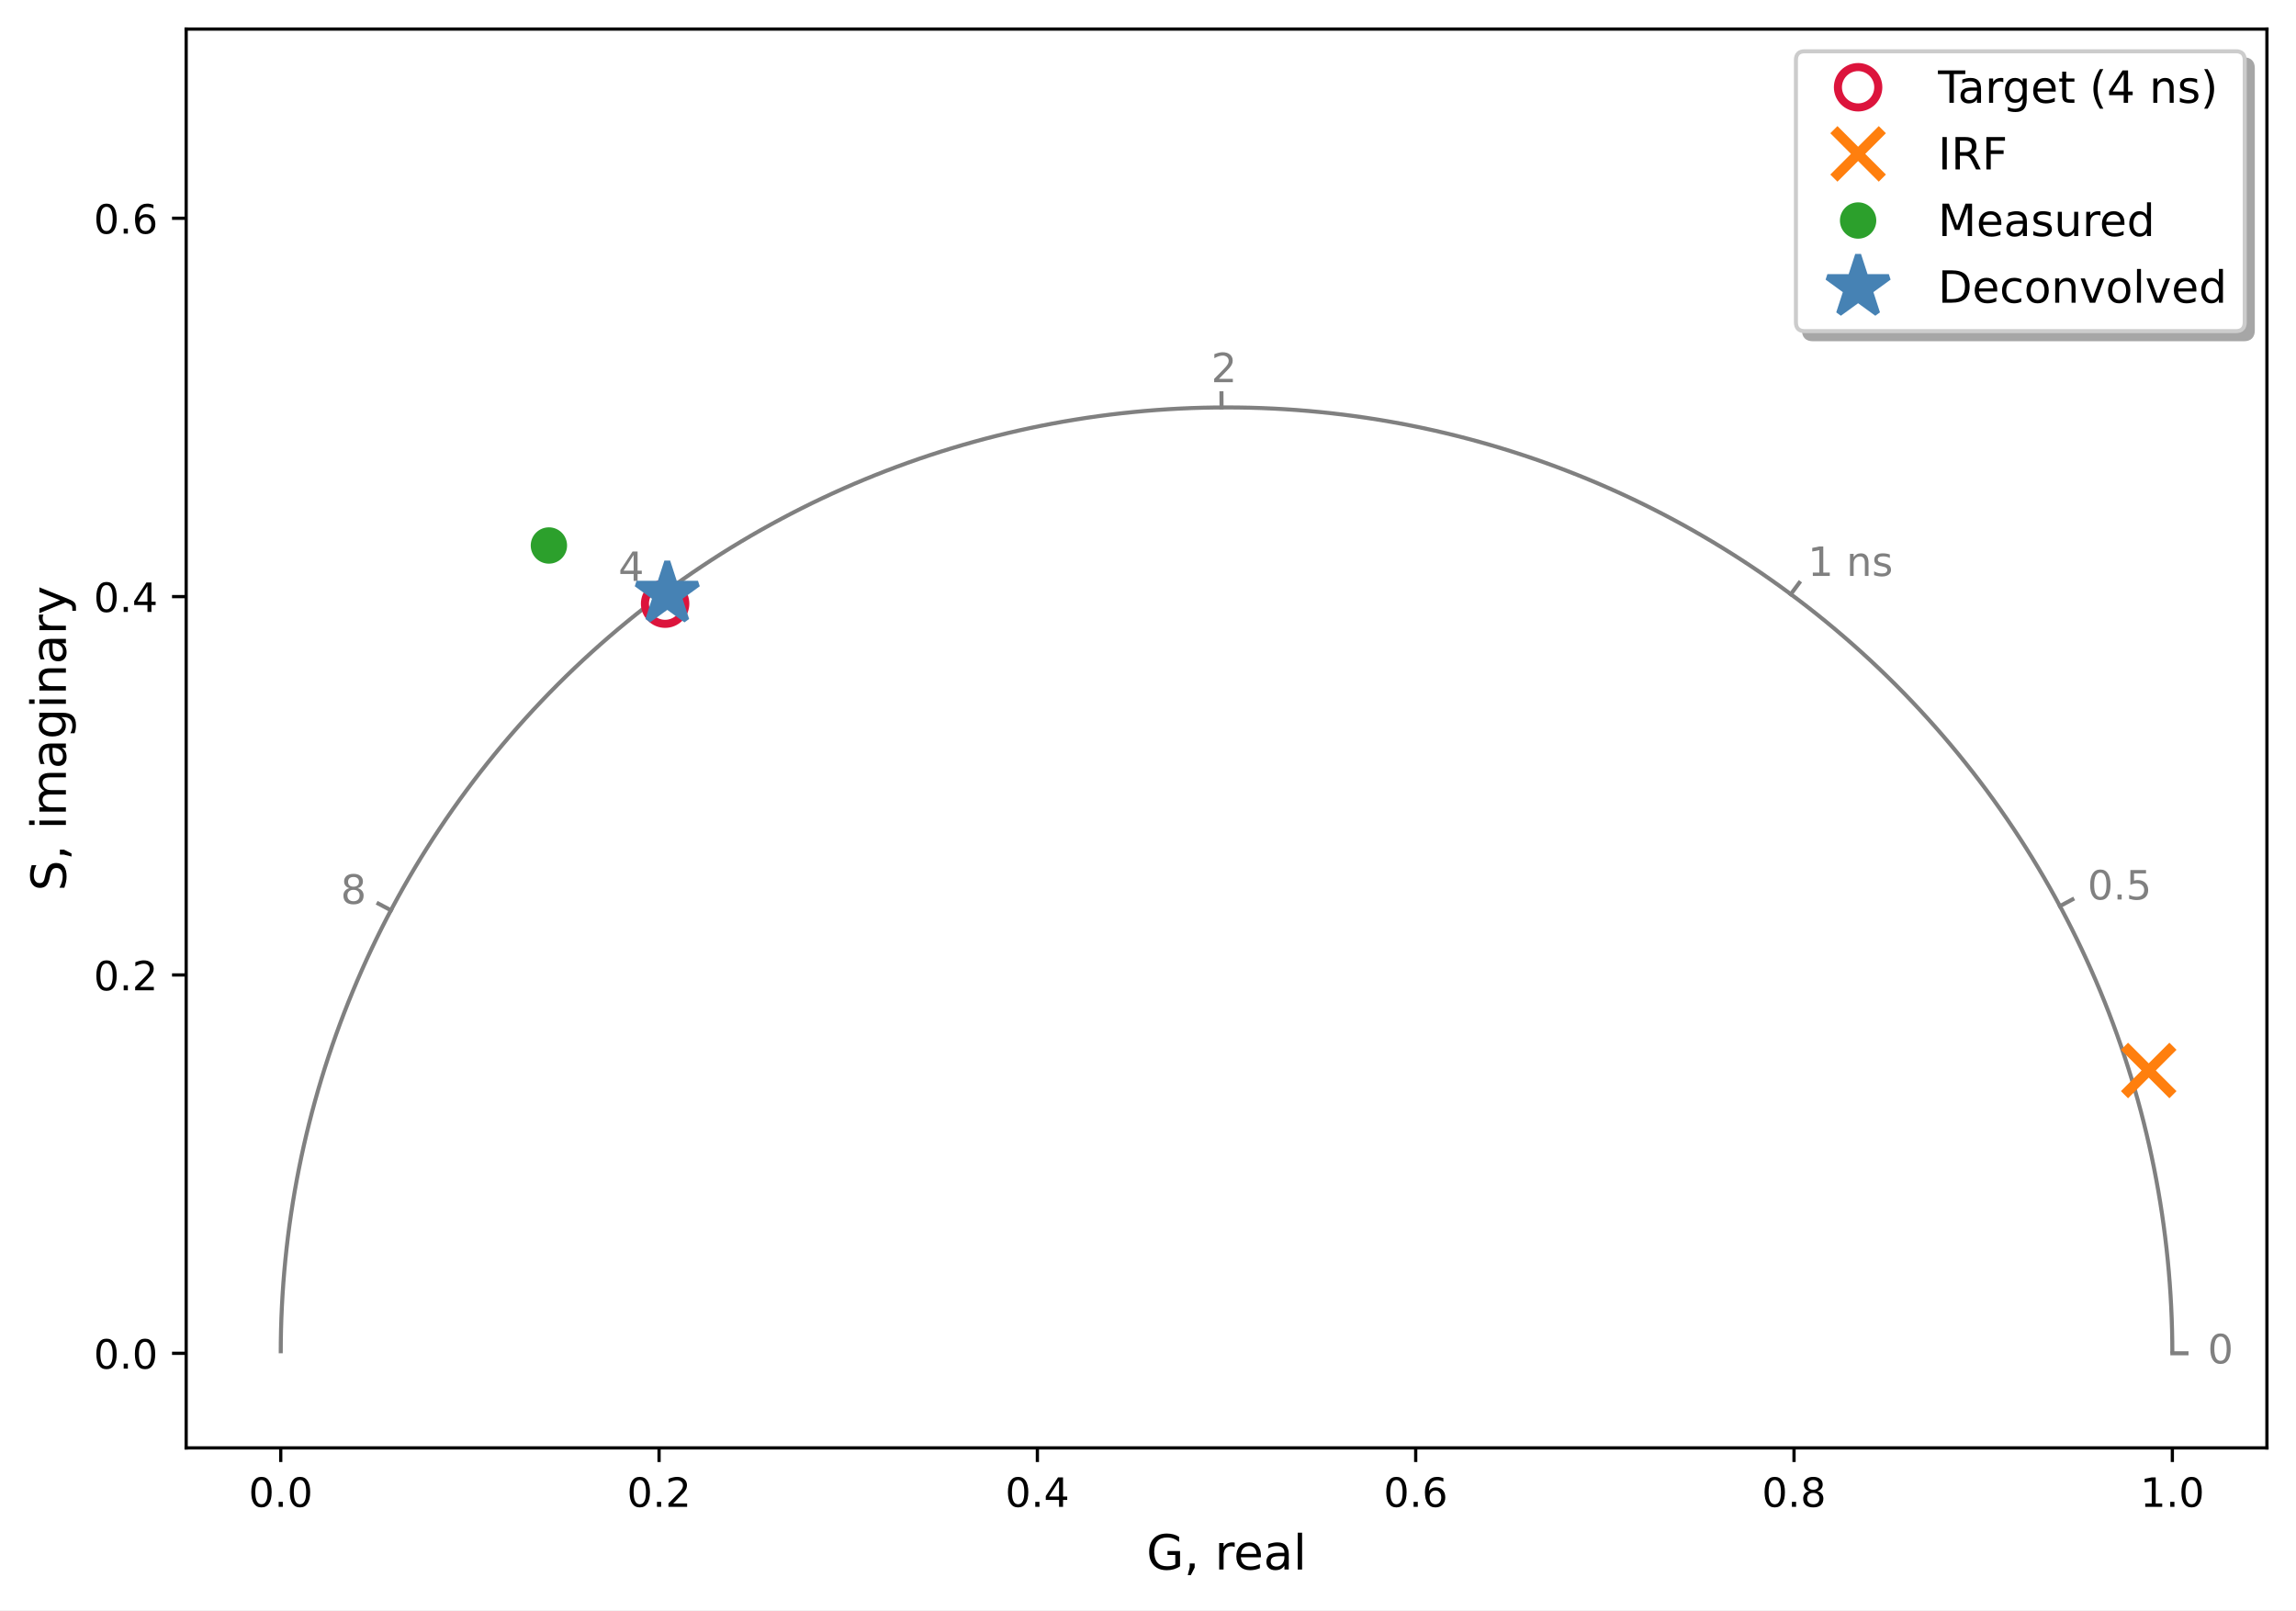
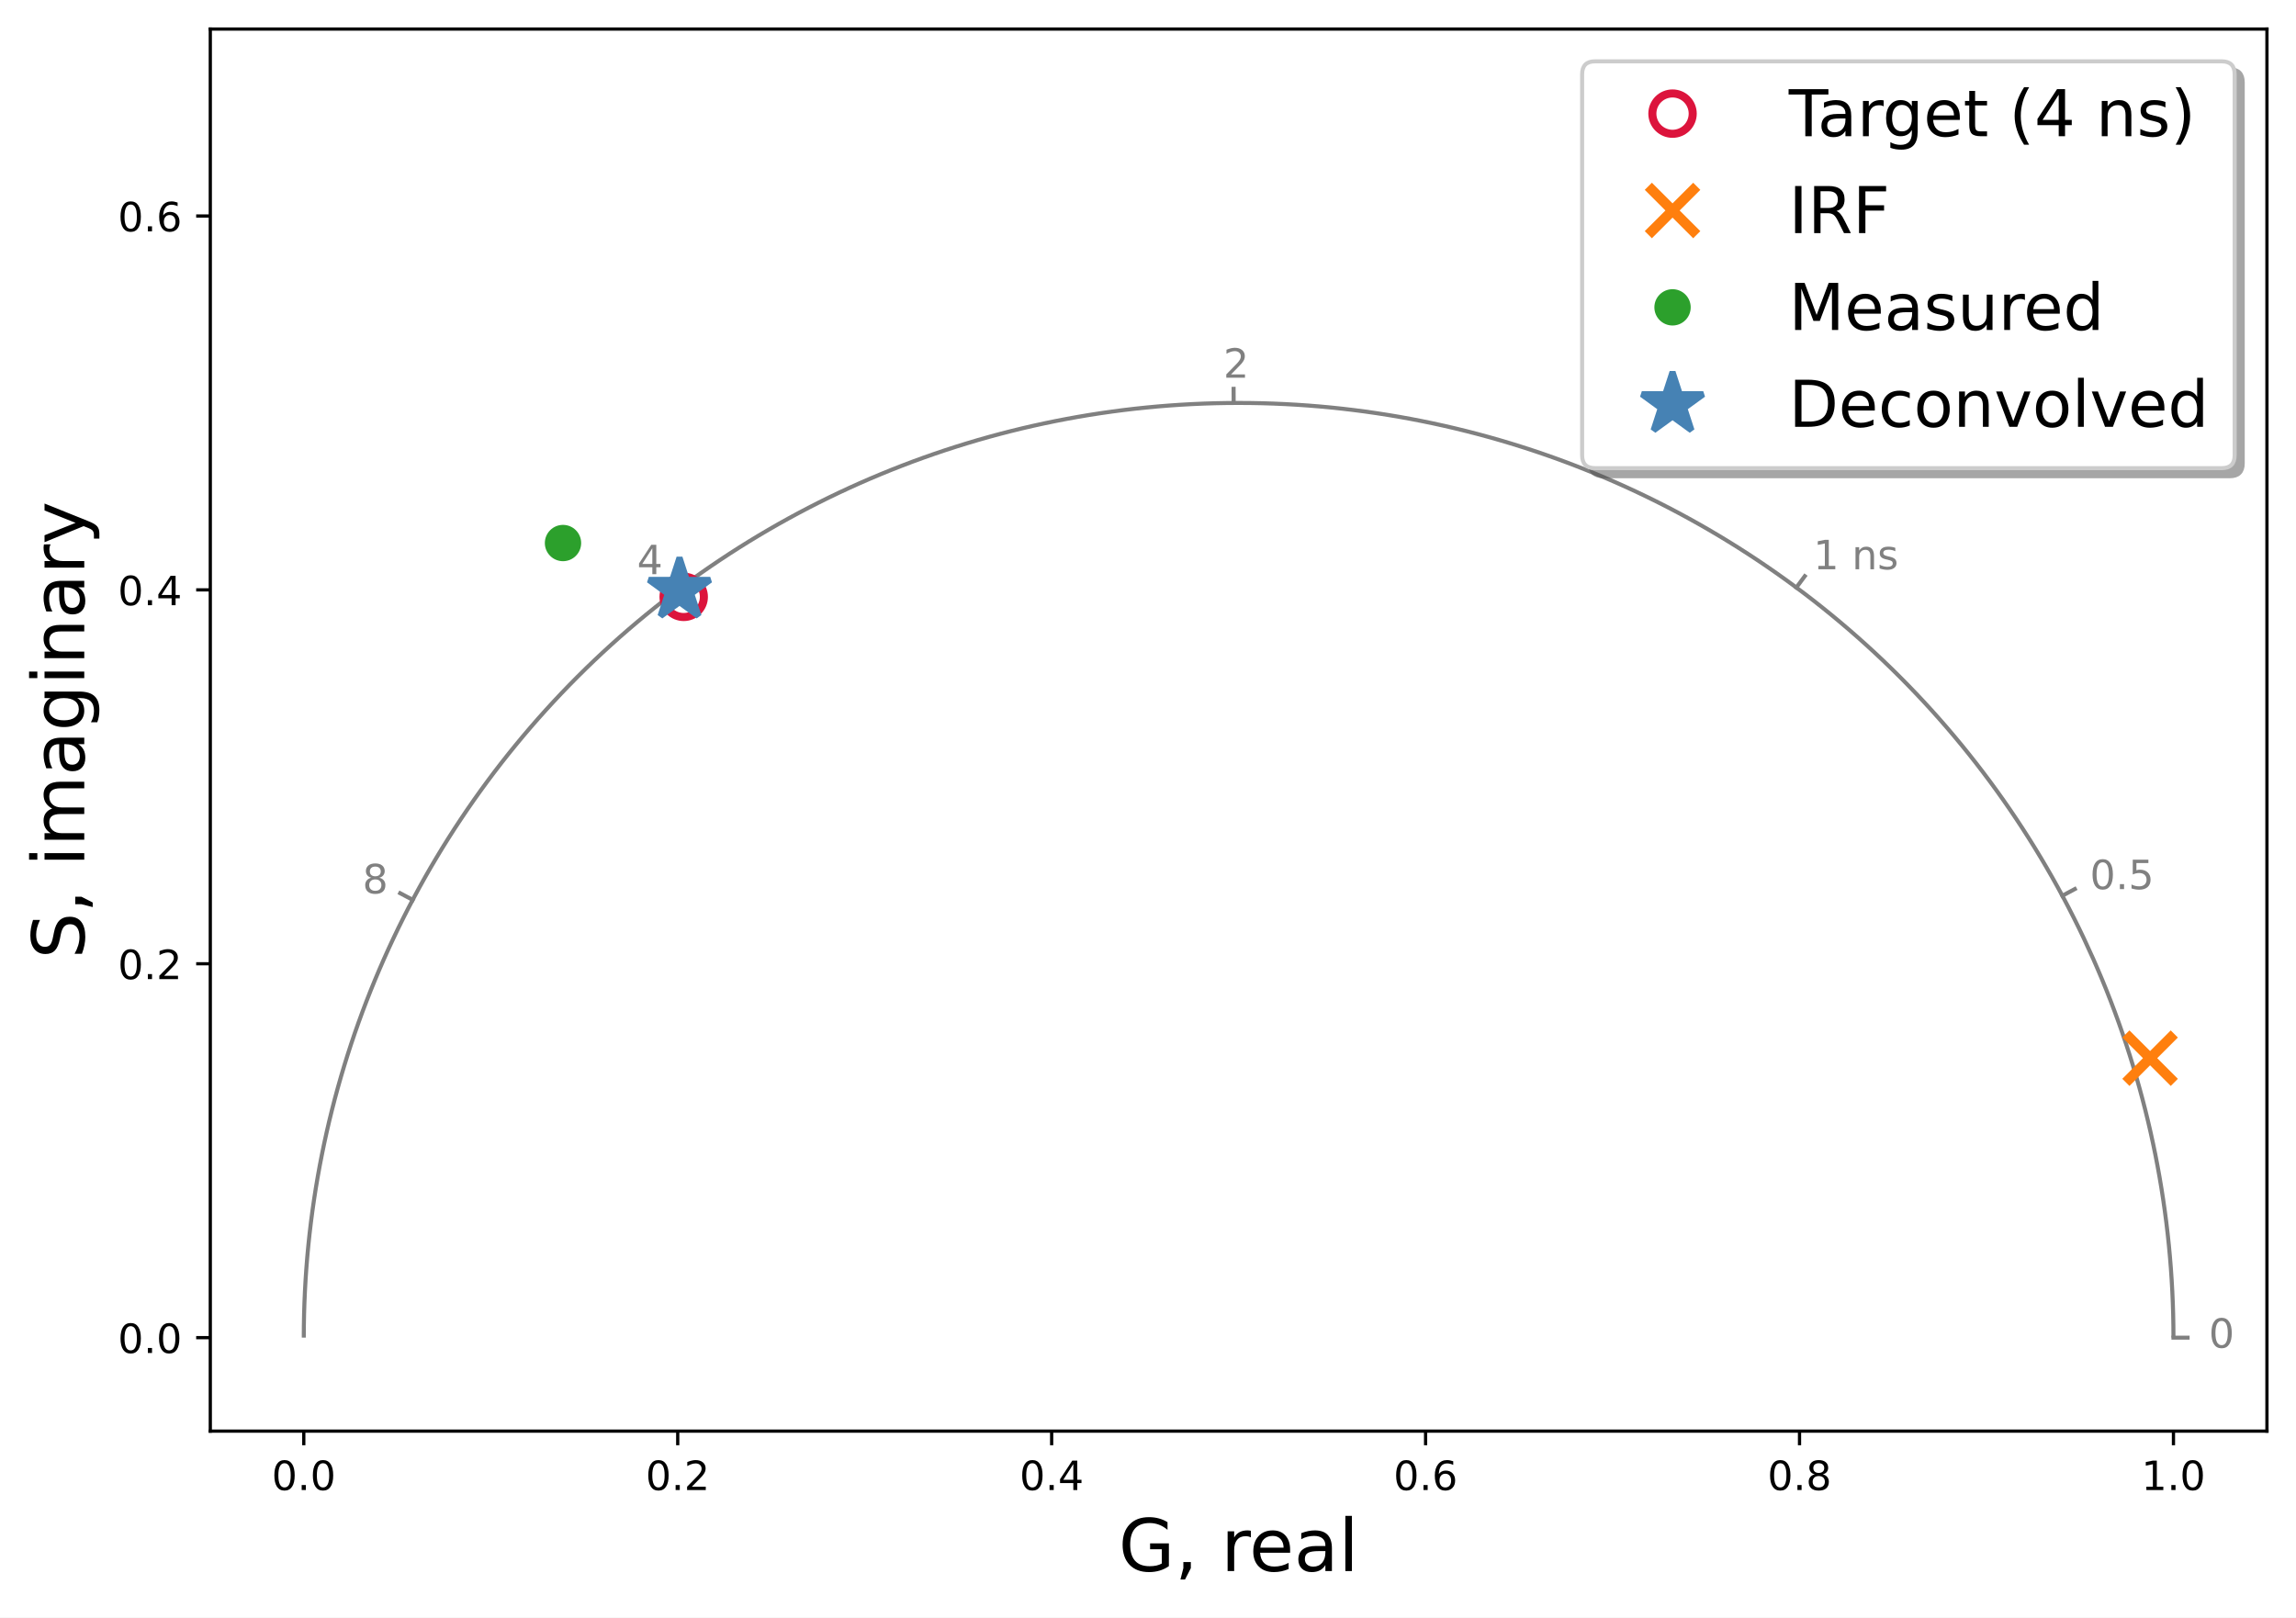
- <svg xmlns="http://www.w3.org/2000/svg" xmlns:xlink="http://www.w3.org/1999/xlink" width="568.621pt" height="398.754pt" viewBox="0 0 568.621 398.754" version="1.1">
+ <svg xmlns="http://www.w3.org/2000/svg" xmlns:xlink="http://www.w3.org/1999/xlink" width="568.86pt" height="400.826pt" viewBox="0 0 568.86 400.826" version="1.1">
  <defs>
    <style type="text/css">*{stroke-linejoin: round; stroke-linecap: butt}</style>
  </defs>
  <g id="figure_1">
    <g id="patch_1">
-       <path d="M 0 398.754  L 568.621 398.754  L 568.621 0  L 0 0  z " style="fill: #ffffff" />
+       <path d="M 0 400.826  L 568.86 400.826  L 568.86 0  L 0 0  z " style="fill: #ffffff" />
    </g>
    <g id="axes_1">
      <g id="patch_2">
-         <path d="M 46.104 358.553  L 561.421 358.553  L 561.421 7.2  L 46.104 7.2  z " style="fill: #ffffff" />
+         <path d="M 52.105 354.624  L 561.66 354.624  L 561.66 7.2  L 52.105 7.2  z " style="fill: #ffffff" />
      </g>
      <g id="matplotlib.axis_1">
        <g id="xtick_1">
          <g id="line2d_1">
            <defs>
-               <path id="med4105db16" d="M 0 0  L 0 3.5  " style="stroke: #000000; stroke-width: 0.8" />
-             </defs>
-             <g>
-               <use xlink:href="#med4105db16" x="69.528" y="358.553" style="stroke: #000000; stroke-width: 0.8" />
+               <path id="me2b47c928d" d="M 0 0  L 0 3.5  " style="stroke: #000000; stroke-width: 0.8" />
+             </defs>
+             <g>
+               <use xlink:href="#me2b47c928d" x="75.266" y="354.624" style="stroke: #000000; stroke-width: 0.8" />
            </g>
          </g>
          <g id="text_1">
-             <g transform="translate(61.57601 373.1503) scale(0.1 -0.1)">
+             <g transform="translate(67.31459 369.2221) scale(0.1 -0.1)">
              <defs>
                <path id="DejaVuSans-13" d="M 2034 4250  Q 1547 4250 1301 3770  Q 1056 3291 1056 2328  Q 1056 1369 1301 889  Q 1547 409 2034 409  Q 2525 409 2770 889  Q 3016 1369 3016 2328  Q 3016 3291 2770 3770  Q 2525 4250 2034 4250  z M 2034 4750  Q 2819 4750 3233 4129  Q 3647 3509 3647 2328  Q 3647 1150 3233 529  Q 2819 -91 2034 -91  Q 1250 -91 836 529  Q 422 1150 422 2328  Q 422 3509 836 4129  Q 1250 4750 2034 4750  z " transform="scale(0.015625)" />
                <path id="DejaVuSans-11" d="M 684 794  L 1344 794  L 1344 0  L 684 0  L 684 794  z " transform="scale(0.015625)" />
              </defs>
              <use xlink:href="#DejaVuSans-13" />
              <use xlink:href="#DejaVuSans-11" transform="translate(63.625 0)" />
              <use xlink:href="#DejaVuSans-13" transform="translate(95.40625 0)" />
            </g>
          </g>
        </g>
        <g id="xtick_2">
          <g id="line2d_2">
            <g>
-               <use xlink:href="#med4105db16" x="163.222" y="358.553" style="stroke: #000000; stroke-width: 0.8" />
+               <use xlink:href="#me2b47c928d" x="167.913" y="354.624" style="stroke: #000000; stroke-width: 0.8" />
            </g>
          </g>
          <g id="text_2">
-             <g transform="translate(155.27 373.1503) scale(0.1 -0.1)">
+             <g transform="translate(159.9611 369.2221) scale(0.1 -0.1)">
              <defs>
                <path id="DejaVuSans-15" d="M 1228 531  L 3431 531  L 3431 0  L 469 0  L 469 531  Q 828 903 1448 1529  Q 2069 2156 2228 2338  Q 2531 2678 2651 2914  Q 2772 3150 2772 3378  Q 2772 3750 2511 3984  Q 2250 4219 1831 4219  Q 1534 4219 1204 4116  Q 875 4013 500 3803  L 500 4441  Q 881 4594 1212 4672  Q 1544 4750 1819 4750  Q 2544 4750 2975 4387  Q 3406 4025 3406 3419  Q 3406 3131 3298 2873  Q 3191 2616 2906 2266  Q 2828 2175 2409 1742  Q 1991 1309 1228 531  z " transform="scale(0.015625)" />
              </defs>
              <use xlink:href="#DejaVuSans-13" />
              <use xlink:href="#DejaVuSans-11" transform="translate(63.625 0)" />
              <use xlink:href="#DejaVuSans-15" transform="translate(95.40625 0)" />
            </g>
          </g>
        </g>
        <g id="xtick_3">
          <g id="line2d_3">
            <g>
-               <use xlink:href="#med4105db16" x="256.916" y="358.553" style="stroke: #000000; stroke-width: 0.8" />
+               <use xlink:href="#me2b47c928d" x="260.559" y="354.624" style="stroke: #000000; stroke-width: 0.8" />
            </g>
          </g>
          <g id="text_3">
-             <g transform="translate(248.9641 373.1503) scale(0.1 -0.1)">
+             <g transform="translate(252.6076 369.2221) scale(0.1 -0.1)">
              <defs>
                <path id="DejaVuSans-17" d="M 2419 4116  L 825 1625  L 2419 1625  L 2419 4116  z M 2253 4666  L 3047 4666  L 3047 1625  L 3713 1625  L 3713 1100  L 3047 1100  L 3047 0  L 2419 0  L 2419 1100  L 313 1100  L 313 1709  L 2253 4666  z " transform="scale(0.015625)" />
              </defs>
              <use xlink:href="#DejaVuSans-13" />
              <use xlink:href="#DejaVuSans-11" transform="translate(63.625 0)" />
              <use xlink:href="#DejaVuSans-17" transform="translate(95.40625 0)" />
            </g>
          </g>
        </g>
        <g id="xtick_4">
          <g id="line2d_4">
            <g>
-               <use xlink:href="#med4105db16" x="350.61" y="358.553" style="stroke: #000000; stroke-width: 0.8" />
+               <use xlink:href="#me2b47c928d" x="353.206" y="354.624" style="stroke: #000000; stroke-width: 0.8" />
            </g>
          </g>
          <g id="text_4">
-             <g transform="translate(342.6581 373.1503) scale(0.1 -0.1)">
+             <g transform="translate(345.2541 369.2221) scale(0.1 -0.1)">
              <defs>
                <path id="DejaVuSans-19" d="M 2113 2584  Q 1688 2584 1439 2293  Q 1191 2003 1191 1497  Q 1191 994 1439 701  Q 1688 409 2113 409  Q 2538 409 2786 701  Q 3034 994 3034 1497  Q 3034 2003 2786 2293  Q 2538 2584 2113 2584  z M 3366 4563  L 3366 3988  Q 3128 4100 2886 4159  Q 2644 4219 2406 4219  Q 1781 4219 1451 3797  Q 1122 3375 1075 2522  Q 1259 2794 1537 2939  Q 1816 3084 2150 3084  Q 2853 3084 3261 2657  Q 3669 2231 3669 1497  Q 3669 778 3244 343  Q 2819 -91 2113 -91  Q 1303 -91 875 529  Q 447 1150 447 2328  Q 447 3434 972 4092  Q 1497 4750 2381 4750  Q 2619 4750 2861 4703  Q 3103 4656 3366 4563  z " transform="scale(0.015625)" />
              </defs>
              <use xlink:href="#DejaVuSans-13" />
              <use xlink:href="#DejaVuSans-11" transform="translate(63.625 0)" />
              <use xlink:href="#DejaVuSans-19" transform="translate(95.40625 0)" />
            </g>
          </g>
        </g>
        <g id="xtick_5">
          <g id="line2d_5">
            <g>
-               <use xlink:href="#med4105db16" x="444.304" y="358.553" style="stroke: #000000; stroke-width: 0.8" />
+               <use xlink:href="#me2b47c928d" x="445.852" y="354.624" style="stroke: #000000; stroke-width: 0.8" />
            </g>
          </g>
          <g id="text_5">
-             <g transform="translate(436.3521 373.1503) scale(0.1 -0.1)">
+             <g transform="translate(437.9006 369.2221) scale(0.1 -0.1)">
              <defs>
                <path id="DejaVuSans-1b" d="M 2034 2216  Q 1584 2216 1326 1975  Q 1069 1734 1069 1313  Q 1069 891 1326 650  Q 1584 409 2034 409  Q 2484 409 2743 651  Q 3003 894 3003 1313  Q 3003 1734 2745 1975  Q 2488 2216 2034 2216  z M 1403 2484  Q 997 2584 770 2862  Q 544 3141 544 3541  Q 544 4100 942 4425  Q 1341 4750 2034 4750  Q 2731 4750 3128 4425  Q 3525 4100 3525 3541  Q 3525 3141 3298 2862  Q 3072 2584 2669 2484  Q 3125 2378 3379 2068  Q 3634 1759 3634 1313  Q 3634 634 3220 271  Q 2806 -91 2034 -91  Q 1263 -91 848 271  Q 434 634 434 1313  Q 434 1759 690 2068  Q 947 2378 1403 2484  z M 1172 3481  Q 1172 3119 1398 2916  Q 1625 2713 2034 2713  Q 2441 2713 2670 2916  Q 2900 3119 2900 3481  Q 2900 3844 2670 4047  Q 2441 4250 2034 4250  Q 1625 4250 1398 4047  Q 1172 3844 1172 3481  z " transform="scale(0.015625)" />
              </defs>
              <use xlink:href="#DejaVuSans-13" />
              <use xlink:href="#DejaVuSans-11" transform="translate(63.625 0)" />
              <use xlink:href="#DejaVuSans-1b" transform="translate(95.40625 0)" />
            </g>
          </g>
        </g>
        <g id="xtick_6">
          <g id="line2d_6">
            <g>
-               <use xlink:href="#med4105db16" x="537.998" y="358.553" style="stroke: #000000; stroke-width: 0.8" />
+               <use xlink:href="#me2b47c928d" x="538.499" y="354.624" style="stroke: #000000; stroke-width: 0.8" />
            </g>
          </g>
          <g id="text_6">
-             <g transform="translate(530.0462 373.1503) scale(0.1 -0.1)">
+             <g transform="translate(530.5471 369.2221) scale(0.1 -0.1)">
              <defs>
                <path id="DejaVuSans-14" d="M 794 531  L 1825 531  L 1825 4091  L 703 3866  L 703 4441  L 1819 4666  L 2450 4666  L 2450 531  L 3481 531  L 3481 0  L 794 0  L 794 531  z " transform="scale(0.015625)" />
              </defs>
              <use xlink:href="#DejaVuSans-14" />
              <use xlink:href="#DejaVuSans-11" transform="translate(63.625 0)" />
              <use xlink:href="#DejaVuSans-13" transform="translate(95.40625 0)" />
            </g>
          </g>
        </g>
        <g id="text_7">
-           <g transform="translate(283.9298 388.6708) scale(0.12 -0.12)">
+           <g transform="translate(277.1332 389.3016) scale(0.18 -0.18)">
            <defs>
              <path id="DejaVuSans-2a" d="M 3809 666  L 3809 1919  L 2778 1919  L 2778 2438  L 4434 2438  L 4434 434  Q 4069 175 3628 42  Q 3188 -91 2688 -91  Q 1594 -91 976 548  Q 359 1188 359 2328  Q 359 3472 976 4111  Q 1594 4750 2688 4750  Q 3144 4750 3555 4637  Q 3966 4525 4313 4306  L 4313 3634  Q 3963 3931 3569 4081  Q 3175 4231 2741 4231  Q 1884 4231 1454 3753  Q 1025 3275 1025 2328  Q 1025 1384 1454 906  Q 1884 428 2741 428  Q 3075 428 3337 486  Q 3600 544 3809 666  z " transform="scale(0.015625)" />
              <path id="DejaVuSans-f" d="M 750 794  L 1409 794  L 1409 256  L 897 -744  L 494 -744  L 750 256  L 750 794  z " transform="scale(0.015625)" />
              <path id="DejaVuSans-3" transform="scale(0.015625)" />
              <path id="DejaVuSans-55" d="M 2631 2963  Q 2534 3019 2420 3045  Q 2306 3072 2169 3072  Q 1681 3072 1420 2755  Q 1159 2438 1159 1844  L 1159 0  L 581 0  L 581 3500  L 1159 3500  L 1159 2956  Q 1341 3275 1631 3429  Q 1922 3584 2338 3584  Q 2397 3584 2469 3576  Q 2541 3569 2628 3553  L 2631 2963  z " transform="scale(0.015625)" />
              <path id="DejaVuSans-48" d="M 3597 1894  L 3597 1613  L 953 1613  Q 991 1019 1311 708  Q 1631 397 2203 397  Q 2534 397 2845 478  Q 3156 559 3463 722  L 3463 178  Q 3153 47 2828 -22  Q 2503 -91 2169 -91  Q 1331 -91 842 396  Q 353 884 353 1716  Q 353 2575 817 3079  Q 1281 3584 2069 3584  Q 2775 3584 3186 3129  Q 3597 2675 3597 1894  z M 3022 2063  Q 3016 2534 2758 2815  Q 2500 3097 2075 3097  Q 1594 3097 1305 2825  Q 1016 2553 972 2059  L 3022 2063  z " transform="scale(0.015625)" />
              <path id="DejaVuSans-44" d="M 2194 1759  Q 1497 1759 1228 1600  Q 959 1441 959 1056  Q 959 750 1161 570  Q 1363 391 1709 391  Q 2188 391 2477 730  Q 2766 1069 2766 1631  L 2766 1759  L 2194 1759  z M 3341 1997  L 3341 0  L 2766 0  L 2766 531  Q 2569 213 2275 61  Q 1981 -91 1556 -91  Q 1019 -91 701 211  Q 384 513 384 1019  Q 384 1609 779 1909  Q 1175 2209 1959 2209  L 2766 2209  L 2766 2266  Q 2766 2663 2505 2880  Q 2244 3097 1772 3097  Q 1472 3097 1187 3025  Q 903 2953 641 2809  L 641 3341  Q 956 3463 1253 3523  Q 1550 3584 1831 3584  Q 2591 3584 2966 3190  Q 3341 2797 3341 1997  z " transform="scale(0.015625)" />
              <path id="DejaVuSans-4f" d="M 603 4863  L 1178 4863  L 1178 0  L 603 0  L 603 4863  z " transform="scale(0.015625)" />
            </defs>
            <use xlink:href="#DejaVuSans-2a" />
            <use xlink:href="#DejaVuSans-f" transform="translate(77.48438 0)" />
            <use xlink:href="#DejaVuSans-3" transform="translate(109.2656 0)" />
            <use xlink:href="#DejaVuSans-55" transform="translate(141.0469 0)" />
            <use xlink:href="#DejaVuSans-48" transform="translate(179.9531 0)" />
            <use xlink:href="#DejaVuSans-44" transform="translate(241.4844 0)" />
            <use xlink:href="#DejaVuSans-4f" transform="translate(302.7656 0)" />
          </g>
        </g>
      </g>
      <g id="matplotlib.axis_2">
        <g id="ytick_1">
          <g id="line2d_7">
            <defs>
-               <path id="m18db9928cd" d="M 0 0  L -3.5 0  " style="stroke: #000000; stroke-width: 0.8" />
-             </defs>
-             <g>
-               <use xlink:href="#m18db9928cd" x="46.104" y="335.129" style="stroke: #000000; stroke-width: 0.8" />
+               <path id="m86737e5af4" d="M 0 0  L -3.5 0  " style="stroke: #000000; stroke-width: 0.8" />
+             </defs>
+             <g>
+               <use xlink:href="#m86737e5af4" x="52.105" y="331.463" style="stroke: #000000; stroke-width: 0.8" />
            </g>
          </g>
          <g id="text_8">
-             <g transform="translate(23.20094 338.9279) scale(0.1 -0.1)">
+             <g transform="translate(29.20141 335.2616) scale(0.1 -0.1)">
              <use xlink:href="#DejaVuSans-13" />
              <use xlink:href="#DejaVuSans-11" transform="translate(63.625 0)" />
              <use xlink:href="#DejaVuSans-13" transform="translate(95.40625 0)" />
            </g>
          </g>
        </g>
        <g id="ytick_2">
          <g id="line2d_8">
            <g>
-               <use xlink:href="#m18db9928cd" x="46.104" y="241.435" style="stroke: #000000; stroke-width: 0.8" />
+               <use xlink:href="#m86737e5af4" x="52.105" y="238.816" style="stroke: #000000; stroke-width: 0.8" />
            </g>
          </g>
          <g id="text_9">
-             <g transform="translate(23.20094 245.2339) scale(0.1 -0.1)">
+             <g transform="translate(29.20141 242.6151) scale(0.1 -0.1)">
              <use xlink:href="#DejaVuSans-13" />
              <use xlink:href="#DejaVuSans-11" transform="translate(63.625 0)" />
              <use xlink:href="#DejaVuSans-15" transform="translate(95.40625 0)" />
            </g>
          </g>
        </g>
        <g id="ytick_3">
          <g id="line2d_9">
            <g>
-               <use xlink:href="#m18db9928cd" x="46.104" y="147.741" style="stroke: #000000; stroke-width: 0.8" />
+               <use xlink:href="#m86737e5af4" x="52.105" y="146.17" style="stroke: #000000; stroke-width: 0.8" />
            </g>
          </g>
          <g id="text_10">
-             <g transform="translate(23.20094 151.5399) scale(0.1 -0.1)">
+             <g transform="translate(29.20141 149.9686) scale(0.1 -0.1)">
              <use xlink:href="#DejaVuSans-13" />
              <use xlink:href="#DejaVuSans-11" transform="translate(63.625 0)" />
              <use xlink:href="#DejaVuSans-17" transform="translate(95.40625 0)" />
            </g>
          </g>
        </g>
        <g id="ytick_4">
          <g id="line2d_10">
            <g>
-               <use xlink:href="#m18db9928cd" x="46.104" y="54.047" style="stroke: #000000; stroke-width: 0.8" />
+               <use xlink:href="#m86737e5af4" x="52.105" y="53.523" style="stroke: #000000; stroke-width: 0.8" />
            </g>
          </g>
          <g id="text_11">
-             <g transform="translate(23.20094 57.84584) scale(0.1 -0.1)">
+             <g transform="translate(29.20141 57.32208) scale(0.1 -0.1)">
              <use xlink:href="#DejaVuSans-13" />
              <use xlink:href="#DejaVuSans-11" transform="translate(63.625 0)" />
              <use xlink:href="#DejaVuSans-19" transform="translate(95.40625 0)" />
            </g>
          </g>
        </g>
        <g id="text_12">
-           <g transform="translate(16.31812 220.6604) rotate(-90) scale(0.12 -0.12)">
+           <g transform="translate(20.87719 237.5883) rotate(-90) scale(0.18 -0.18)">
            <defs>
              <path id="DejaVuSans-36" d="M 3425 4513  L 3425 3897  Q 3066 4069 2747 4153  Q 2428 4238 2131 4238  Q 1616 4238 1336 4038  Q 1056 3838 1056 3469  Q 1056 3159 1242 3001  Q 1428 2844 1947 2747  L 2328 2669  Q 3034 2534 3370 2195  Q 3706 1856 3706 1288  Q 3706 609 3251 259  Q 2797 -91 1919 -91  Q 1588 -91 1214 -16  Q 841 59 441 206  L 441 856  Q 825 641 1194 531  Q 1563 422 1919 422  Q 2459 422 2753 634  Q 3047 847 3047 1241  Q 3047 1584 2836 1778  Q 2625 1972 2144 2069  L 1759 2144  Q 1053 2284 737 2584  Q 422 2884 422 3419  Q 422 4038 858 4394  Q 1294 4750 2059 4750  Q 2388 4750 2728 4690  Q 3069 4631 3425 4513  z " transform="scale(0.015625)" />
              <path id="DejaVuSans-4c" d="M 603 3500  L 1178 3500  L 1178 0  L 603 0  L 603 3500  z M 603 4863  L 1178 4863  L 1178 4134  L 603 4134  L 603 4863  z " transform="scale(0.015625)" />
              <path id="DejaVuSans-50" d="M 3328 2828  Q 3544 3216 3844 3400  Q 4144 3584 4550 3584  Q 5097 3584 5394 3201  Q 5691 2819 5691 2113  L 5691 0  L 5113 0  L 5113 2094  Q 5113 2597 4934 2840  Q 4756 3084 4391 3084  Q 3944 3084 3684 2787  Q 3425 2491 3425 1978  L 3425 0  L 2847 0  L 2847 2094  Q 2847 2600 2669 2842  Q 2491 3084 2119 3084  Q 1678 3084 1418 2786  Q 1159 2488 1159 1978  L 1159 0  L 581 0  L 581 3500  L 1159 3500  L 1159 2956  Q 1356 3278 1631 3431  Q 1906 3584 2284 3584  Q 2666 3584 2933 3390  Q 3200 3197 3328 2828  z " transform="scale(0.015625)" />
              <path id="DejaVuSans-4a" d="M 2906 1791  Q 2906 2416 2648 2759  Q 2391 3103 1925 3103  Q 1463 3103 1205 2759  Q 947 2416 947 1791  Q 947 1169 1205 825  Q 1463 481 1925 481  Q 2391 481 2648 825  Q 2906 1169 2906 1791  z M 3481 434  Q 3481 -459 3084 -895  Q 2688 -1331 1869 -1331  Q 1566 -1331 1297 -1286  Q 1028 -1241 775 -1147  L 775 -588  Q 1028 -725 1275 -790  Q 1522 -856 1778 -856  Q 2344 -856 2625 -561  Q 2906 -266 2906 331  L 2906 616  Q 2728 306 2450 153  Q 2172 0 1784 0  Q 1141 0 747 490  Q 353 981 353 1791  Q 353 2603 747 3093  Q 1141 3584 1784 3584  Q 2172 3584 2450 3431  Q 2728 3278 2906 2969  L 2906 3500  L 3481 3500  L 3481 434  z " transform="scale(0.015625)" />
              <path id="DejaVuSans-51" d="M 3513 2113  L 3513 0  L 2938 0  L 2938 2094  Q 2938 2591 2744 2837  Q 2550 3084 2163 3084  Q 1697 3084 1428 2787  Q 1159 2491 1159 1978  L 1159 0  L 581 0  L 581 3500  L 1159 3500  L 1159 2956  Q 1366 3272 1645 3428  Q 1925 3584 2291 3584  Q 2894 3584 3203 3211  Q 3513 2838 3513 2113  z " transform="scale(0.015625)" />
              <path id="DejaVuSans-5c" d="M 2059 -325  Q 1816 -950 1584 -1140  Q 1353 -1331 966 -1331  L 506 -1331  L 506 -850  L 844 -850  Q 1081 -850 1212 -737  Q 1344 -625 1503 -206  L 1606 56  L 191 3500  L 800 3500  L 1894 763  L 2988 3500  L 3597 3500  L 2059 -325  z " transform="scale(0.015625)" />
            </defs>
            <use xlink:href="#DejaVuSans-36" />
            <use xlink:href="#DejaVuSans-f" transform="translate(63.48438 0)" />
            <use xlink:href="#DejaVuSans-3" transform="translate(95.26562 0)" />
            <use xlink:href="#DejaVuSans-4c" transform="translate(127.0469 0)" />
            <use xlink:href="#DejaVuSans-50" transform="translate(154.8281 0)" />
            <use xlink:href="#DejaVuSans-44" transform="translate(252.2344 0)" />
            <use xlink:href="#DejaVuSans-4a" transform="translate(313.5156 0)" />
            <use xlink:href="#DejaVuSans-4c" transform="translate(377 0)" />
            <use xlink:href="#DejaVuSans-51" transform="translate(404.7812 0)" />
            <use xlink:href="#DejaVuSans-44" transform="translate(468.1562 0)" />
            <use xlink:href="#DejaVuSans-55" transform="translate(529.4375 0)" />
            <use xlink:href="#DejaVuSans-5c" transform="translate(570.5469 0)" />
          </g>
        </g>
      </g>
      <g id="patch_3">
-         <path d="M 537.998 335.129  C 537.998 273.03 513.303 213.411 469.392 169.5  C 425.481 125.589 365.862 100.894 303.763 100.894  C 241.663 100.894 182.044 125.589 138.133 169.5  C 94.223 213.411 69.528 273.03 69.528 335.129  " clip-path="url(#p4801a01cac)" style="fill: none; stroke: #808080; stroke-linejoin: miter" />
+         <path d="M 538.499 331.463  C 538.499 270.058 514.08 211.105 470.66 167.685  C 427.24 124.266 368.287 99.847 306.882 99.847  C 245.478 99.847 186.525 124.266 143.105 167.685  C 99.685 211.105 75.266 270.058 75.266 331.463  " clip-path="url(#p37921b22cf)" style="fill: none; stroke: #808080; stroke-linejoin: miter" />
      </g>
      <g id="line2d_11">
-         <path d="M 537.998 335.129  L 541.498 335.129  M 510.165 224.385  L 513.249 222.73  M 443.507 147.146  L 445.595 144.338  M 302.522 100.897  L 302.504 97.397  M 162.43 148.337  L 160.318 145.546  M 96.811 225.415  L 93.719 223.776  " clip-path="url(#p4801a01cac)" style="fill: none; stroke: #808080; stroke-linecap: square" />
-         <g clip-path="url(#p4801a01cac)">
-           <g style="fill: #808080" transform="translate(546.7477 337.6291) scale(0.1 -0.1)">
+         <path d="M 538.499 331.463  L 541.999 331.463  M 510.977 221.957  L 514.061 220.302  M 445.065 145.582  L 447.153 142.773  M 305.656 99.85  L 305.637 96.35  M 167.13 146.759  L 165.018 143.968  M 102.245 222.975  L 99.152 221.336  " clip-path="url(#p37921b22cf)" style="fill: none; stroke: #808080; stroke-linecap: square" />
+         <g clip-path="url(#p37921b22cf)">
+           <g style="fill: #808080" transform="translate(547.2487 333.9628) scale(0.1 -0.1)">
            <use xlink:href="#DejaVuSans-13" />
          </g>
        </g>
-         <g clip-path="url(#p4801a01cac)">
-           <g style="fill: #808080" transform="translate(516.9838 222.748) scale(0.1 -0.1)">
+         <g clip-path="url(#p37921b22cf)">
+           <g style="fill: #808080" transform="translate(517.7959 220.3198) scale(0.1 -0.1)">
            <defs>
              <path id="DejaVuSans-18" d="M 691 4666  L 3169 4666  L 3169 4134  L 1269 4134  L 1269 2991  Q 1406 3038 1543 3061  Q 1681 3084 1819 3084  Q 2600 3084 3056 2656  Q 3513 2228 3513 1497  Q 3513 744 3044 326  Q 2575 -91 1722 -91  Q 1428 -91 1123 -41  Q 819 9 494 109  L 494 744  Q 775 591 1075 516  Q 1375 441 1709 441  Q 2250 441 2565 725  Q 2881 1009 2881 1497  Q 2881 1984 2565 2268  Q 2250 2553 1709 2553  Q 1456 2553 1204 2497  Q 953 2441 691 2322  L 691 4666  z " transform="scale(0.015625)" />
            </defs>
            <use xlink:href="#DejaVuSans-13" />
            <use xlink:href="#DejaVuSans-11" transform="translate(63.625 0)" />
            <use xlink:href="#DejaVuSans-18" transform="translate(95.40625 0)" />
          </g>
        </g>
-         <g clip-path="url(#p4801a01cac)">
-           <g style="fill: #808080" transform="translate(447.7191 142.6242) scale(0.1 -0.1)">
+         <g clip-path="url(#p37921b22cf)">
+           <g style="fill: #808080" transform="translate(449.2764 141.0595) scale(0.1 -0.1)">
            <defs>
              <path id="DejaVuSans-56" d="M 2834 3397  L 2834 2853  Q 2591 2978 2328 3040  Q 2066 3103 1784 3103  Q 1356 3103 1142 2972  Q 928 2841 928 2578  Q 928 2378 1081 2264  Q 1234 2150 1697 2047  L 1894 2003  Q 2506 1872 2764 1633  Q 3022 1394 3022 966  Q 3022 478 2636 193  Q 2250 -91 1575 -91  Q 1294 -91 989 -36  Q 684 19 347 128  L 347 722  Q 666 556 975 473  Q 1284 391 1588 391  Q 1994 391 2212 530  Q 2431 669 2431 922  Q 2431 1156 2273 1281  Q 2116 1406 1581 1522  L 1381 1569  Q 847 1681 609 1914  Q 372 2147 372 2553  Q 372 3047 722 3315  Q 1072 3584 1716 3584  Q 2034 3584 2315 3537  Q 2597 3491 2834 3397  z " transform="scale(0.015625)" />
            </defs>
            <use xlink:href="#DejaVuSans-14" />
            <use xlink:href="#DejaVuSans-3" transform="translate(63.625 0)" />
            <use xlink:href="#DejaVuSans-51" transform="translate(95.40625 0)" />
            <use xlink:href="#DejaVuSans-56" transform="translate(158.7812 0)" />
          </g>
        </g>
-         <g clip-path="url(#p4801a01cac)">
-           <g style="fill: #808080" transform="translate(299.9627 94.64744) scale(0.1 -0.1)">
+         <g clip-path="url(#p37921b22cf)">
+           <g style="fill: #808080" transform="translate(303.0963 93.59988) scale(0.1 -0.1)">
            <use xlink:href="#DejaVuSans-15" />
          </g>
        </g>
-         <g clip-path="url(#p4801a01cac)">
-           <g style="fill: #808080" transform="translate(153.1423 143.8594) scale(0.1 -0.1)">
+         <g clip-path="url(#p37921b22cf)">
+           <g style="fill: #808080" transform="translate(157.8422 142.2815) scale(0.1 -0.1)">
            <use xlink:href="#DejaVuSans-17" />
          </g>
        </g>
-         <g clip-path="url(#p4801a01cac)">
-           <g style="fill: #808080" transform="translate(84.37162 223.8166) scale(0.1 -0.1)">
+         <g clip-path="url(#p37921b22cf)">
+           <g style="fill: #808080" transform="translate(89.80517 221.3769) scale(0.1 -0.1)">
            <use xlink:href="#DejaVuSans-1b" />
          </g>
        </g>
      </g>
      <g id="patch_4">
-         <path d="M 46.104 358.553  L 46.104 7.2  " style="fill: none; stroke: #000000; stroke-width: 0.8; stroke-linejoin: miter; stroke-linecap: square" />
+         <path d="M 52.105 354.624  L 52.105 7.2  " style="fill: none; stroke: #000000; stroke-width: 0.8; stroke-linejoin: miter; stroke-linecap: square" />
      </g>
      <g id="patch_5">
-         <path d="M 561.421 358.553  L 561.421 7.2  " style="fill: none; stroke: #000000; stroke-width: 0.8; stroke-linejoin: miter; stroke-linecap: square" />
+         <path d="M 561.66 354.624  L 561.66 7.2  " style="fill: none; stroke: #000000; stroke-width: 0.8; stroke-linejoin: miter; stroke-linecap: square" />
      </g>
      <g id="patch_6">
-         <path d="M 46.104 358.553  L 561.421 358.553  " style="fill: none; stroke: #000000; stroke-width: 0.8; stroke-linejoin: miter; stroke-linecap: square" />
+         <path d="M 52.105 354.624  L 561.66 354.624  " style="fill: none; stroke: #000000; stroke-width: 0.8; stroke-linejoin: miter; stroke-linecap: square" />
      </g>
      <g id="patch_7">
-         <path d="M 46.104 7.2  L 561.421 7.2  " style="fill: none; stroke: #000000; stroke-width: 0.8; stroke-linejoin: miter; stroke-linecap: square" />
+         <path d="M 52.105 7.2  L 561.66 7.2  " style="fill: none; stroke: #000000; stroke-width: 0.8; stroke-linejoin: miter; stroke-linecap: square" />
      </g>
      <g id="line2d_12">
        <defs>
-           <path id="mabeeeb522f" d="M 0 5  C 1.326 5 2.598 4.473 3.536 3.536  C 4.473 2.598 5 1.326 5 0  C 5 -1.326 4.473 -2.598 3.536 -3.536  C 2.598 -4.473 1.326 -5 0 -5  C -1.326 -5 -2.598 -4.473 -3.536 -3.536  C -4.473 -2.598 -5 -1.326 -5 0  C -5 1.326 -4.473 2.598 -3.536 3.536  C -2.598 4.473 -1.326 5 0 5  z " style="stroke: #dc143c; stroke-width: 2" />
+           <path id="mf31c895626" d="M 0 5  C 1.326 5 2.598 4.473 3.536 3.536  C 4.473 2.598 5 1.326 5 0  C 5 -1.326 4.473 -2.598 3.536 -3.536  C 2.598 -4.473 1.326 -5 0 -5  C -1.326 -5 -2.598 -4.473 -3.536 -3.536  C -4.473 -2.598 -5 -1.326 -5 0  C -5 1.326 -4.473 2.598 -3.536 3.536  C -2.598 4.473 -1.326 5 0 5  z " style="stroke: #dc143c; stroke-width: 2" />
        </defs>
-         <g clip-path="url(#p4801a01cac)">
-           <use xlink:href="#mabeeeb522f" x="164.722" y="149.489" style="fill: #ffffff; stroke: #dc143c; stroke-width: 2" />
+         <g clip-path="url(#p37921b22cf)">
+           <use xlink:href="#mf31c895626" x="169.396" y="147.898" style="fill: #ffffff; stroke: #dc143c; stroke-width: 2" />
        </g>
      </g>
      <g id="line2d_13">
        <defs>
-           <path id="mf2dd20f0a7" d="M -6 6  L 6 -6  M -6 -6  L 6 6  " style="stroke: #ff7f0e; stroke-width: 2.5" />
+           <path id="m55d86994ec" d="M -6 6  L 6 -6  M -6 -6  L 6 6  " style="stroke: #ff7f0e; stroke-width: 2.5" />
        </defs>
-         <g clip-path="url(#p4801a01cac)">
-           <use xlink:href="#mf2dd20f0a7" x="532.143" y="265.093" style="fill: #ff7f0e; stroke: #ff7f0e; stroke-width: 2.5" />
+         <g clip-path="url(#p37921b22cf)">
+           <use xlink:href="#m55d86994ec" x="532.709" y="262.209" style="fill: #ff7f0e; stroke: #ff7f0e; stroke-width: 2.5" />
        </g>
      </g>
      <g id="line2d_14">
        <defs>
-           <path id="m91c95d4c8c" d="M 0 4  C 1.061 4 2.078 3.579 2.828 2.828  C 3.579 2.078 4 1.061 4 0  C 4 -1.061 3.579 -2.078 2.828 -2.828  C 2.078 -3.579 1.061 -4 0 -4  C -1.061 -4 -2.078 -3.579 -2.828 -2.828  C -3.579 -2.078 -4 -1.061 -4 0  C -4 1.061 -3.579 2.078 -2.828 2.828  C -2.078 3.579 -1.061 4 0 4  z " style="stroke: #2ca02c" />
+           <path id="m428f32e08a" d="M 0 4  C 1.061 4 2.078 3.579 2.828 2.828  C 3.579 2.078 4 1.061 4 0  C 4 -1.061 3.579 -2.078 2.828 -2.828  C 2.078 -3.579 1.061 -4 0 -4  C -1.061 -4 -2.078 -3.579 -2.828 -2.828  C -3.579 -2.078 -4 -1.061 -4 0  C -4 1.061 -3.579 2.078 -2.828 2.828  C -2.078 3.579 -1.061 4 0 4  z " style="stroke: #2ca02c" />
        </defs>
-         <g clip-path="url(#p4801a01cac)">
-           <use xlink:href="#m91c95d4c8c" x="135.94" y="135.087" style="fill: #2ca02c; stroke: #2ca02c" />
+         <g clip-path="url(#p37921b22cf)">
+           <use xlink:href="#m428f32e08a" x="139.49" y="134.561" style="fill: #2ca02c; stroke: #2ca02c" />
        </g>
      </g>
      <g id="line2d_15">
        <defs>
-           <path id="mb41b93075e" d="M 0 -8  L -1.796 -2.472  L -7.608 -2.472  L -2.906 0.944  L -4.702 6.472  L -0 3.056  L 4.702 6.472  L 2.906 0.944  L 7.608 -2.472  L 1.796 -2.472  z " style="stroke: #4682b4; stroke-width: 1.5; stroke-linejoin: bevel" />
+           <path id="md2c29f9596" d="M 0 -8  L -1.796 -2.472  L -7.608 -2.472  L -2.906 0.944  L -4.702 6.472  L -0 3.056  L 4.702 6.472  L 2.906 0.944  L 7.608 -2.472  L 1.796 -2.472  z " style="stroke: #4682b4; stroke-width: 1.5; stroke-linejoin: bevel" />
        </defs>
-         <g clip-path="url(#p4801a01cac)">
-           <use xlink:href="#mb41b93075e" x="165.254" y="147.047" style="fill: #4682b4; stroke: #4682b4; stroke-width: 1.5; stroke-linejoin: bevel" />
+         <g clip-path="url(#p37921b22cf)">
+           <use xlink:href="#md2c29f9596" x="168.356" y="146.162" style="fill: #4682b4; stroke: #4682b4; stroke-width: 1.5; stroke-linejoin: bevel" />
        </g>
      </g>
      <g id="legend_1">
        <g id="patch_8">
-           <path d="M 448.973 84.003  L 555.721 84.003  Q 557.921 84.003 557.921 81.803  L 557.921 16.9  Q 557.921 14.7 555.721 14.7  L 448.973 14.7  Q 446.773 14.7 446.773 16.9  L 446.773 81.803  Q 446.773 84.003 448.973 84.003  z " style="fill: #4d4d4d; opacity: 0.5; stroke: #4d4d4d; stroke-linejoin: miter" />
+           <path d="M 397.19 118.005  L 552.46 118.005  Q 555.66 118.005 555.66 114.805  L 555.66 20.4  Q 555.66 17.2 552.46 17.2  L 397.19 17.2  Q 393.99 17.2 393.99 20.4  L 393.99 114.805  Q 393.99 118.005 397.19 118.005  z " style="fill: #4d4d4d; opacity: 0.5; stroke: #4d4d4d; stroke-linejoin: miter" />
        </g>
        <g id="patch_9">
-           <path d="M 446.973 82.003  L 553.721 82.003  Q 555.921 82.003 555.921 79.803  L 555.921 14.9  Q 555.921 12.7 553.721 12.7  L 446.973 12.7  Q 444.773 12.7 444.773 14.9  L 444.773 79.803  Q 444.773 82.003 446.973 82.003  z " style="fill: #ffffff; stroke: #cccccc; stroke-linejoin: miter" />
+           <path d="M 395.19 116.005  L 550.46 116.005  Q 553.66 116.005 553.66 112.805  L 553.66 18.4  Q 553.66 15.2 550.46 15.2  L 395.19 15.2  Q 391.99 15.2 391.99 18.4  L 391.99 112.805  Q 391.99 116.005 395.19 116.005  z " style="fill: #ffffff; stroke: #cccccc; stroke-linejoin: miter" />
        </g>
        <g id="line2d_16">
          <g>
-             <use xlink:href="#mabeeeb522f" x="460.173" y="21.608" style="fill: #ffffff; stroke: #dc143c; stroke-width: 2" />
+             <use xlink:href="#mf31c895626" x="414.39" y="28.157" style="fill: #ffffff; stroke: #dc143c; stroke-width: 2" />
          </g>
        </g>
        <g id="text_13">
-           <g transform="translate(479.9731 25.45828) scale(0.11 -0.11)">
+           <g transform="translate(443.1903 33.7575) scale(0.16 -0.16)">
            <defs>
              <path id="DejaVuSans-37" d="M -19 4666  L 3928 4666  L 3928 4134  L 2272 4134  L 2272 0  L 1638 0  L 1638 4134  L -19 4134  L -19 4666  z " transform="scale(0.015625)" />
              <path id="DejaVuSans-57" d="M 1172 4494  L 1172 3500  L 2356 3500  L 2356 3053  L 1172 3053  L 1172 1153  Q 1172 725 1289 603  Q 1406 481 1766 481  L 2356 481  L 2356 0  L 1766 0  Q 1100 0 847 248  Q 594 497 594 1153  L 594 3053  L 172 3053  L 172 3500  L 594 3500  L 594 4494  L 1172 4494  z " transform="scale(0.015625)" />
              <path id="DejaVuSans-b" d="M 1984 4856  Q 1566 4138 1362 3434  Q 1159 2731 1159 2009  Q 1159 1288 1364 580  Q 1569 -128 1984 -844  L 1484 -844  Q 1016 -109 783 600  Q 550 1309 550 2009  Q 550 2706 781 3412  Q 1013 4119 1484 4856  L 1984 4856  z " transform="scale(0.015625)" />
              <path id="DejaVuSans-c" d="M 513 4856  L 1013 4856  Q 1481 4119 1714 3412  Q 1947 2706 1947 2009  Q 1947 1309 1714 600  Q 1481 -109 1013 -844  L 513 -844  Q 928 -128 1133 580  Q 1338 1288 1338 2009  Q 1338 2731 1133 3434  Q 928 4138 513 4856  z " transform="scale(0.015625)" />
            </defs>
            <use xlink:href="#DejaVuSans-37" />
            <use xlink:href="#DejaVuSans-44" transform="translate(44.53125 0)" />
            <use xlink:href="#DejaVuSans-55" transform="translate(105.8125 0)" />
            <use xlink:href="#DejaVuSans-4a" transform="translate(145.1719 0)" />
            <use xlink:href="#DejaVuSans-48" transform="translate(208.6562 0)" />
            <use xlink:href="#DejaVuSans-57" transform="translate(270.1875 0)" />
            <use xlink:href="#DejaVuSans-3" transform="translate(309.3906 0)" />
            <use xlink:href="#DejaVuSans-b" transform="translate(341.1719 0)" />
            <use xlink:href="#DejaVuSans-17" transform="translate(380.1875 0)" />
            <use xlink:href="#DejaVuSans-3" transform="translate(443.8125 0)" />
            <use xlink:href="#DejaVuSans-51" transform="translate(475.5938 0)" />
            <use xlink:href="#DejaVuSans-56" transform="translate(538.9688 0)" />
            <use xlink:href="#DejaVuSans-c" transform="translate(591.0625 0)" />
          </g>
        </g>
        <g id="line2d_17">
          <g>
-             <use xlink:href="#mf2dd20f0a7" x="460.173" y="38.109" style="fill: #ff7f0e; stroke: #ff7f0e; stroke-width: 2.5" />
+             <use xlink:href="#m55d86994ec" x="414.39" y="52.159" style="fill: #ff7f0e; stroke: #ff7f0e; stroke-width: 2.5" />
          </g>
        </g>
        <g id="text_14">
-           <g transform="translate(479.9731 41.95914) scale(0.11 -0.11)">
+           <g transform="translate(443.1903 57.75875) scale(0.16 -0.16)">
            <defs>
              <path id="DejaVuSans-2c" d="M 628 4666  L 1259 4666  L 1259 0  L 628 0  L 628 4666  z " transform="scale(0.015625)" />
              <path id="DejaVuSans-35" d="M 2841 2188  Q 3044 2119 3236 1894  Q 3428 1669 3622 1275  L 4263 0  L 3584 0  L 2988 1197  Q 2756 1666 2539 1819  Q 2322 1972 1947 1972  L 1259 1972  L 1259 0  L 628 0  L 628 4666  L 2053 4666  Q 2853 4666 3247 4331  Q 3641 3997 3641 3322  Q 3641 2881 3436 2590  Q 3231 2300 2841 2188  z M 1259 4147  L 1259 2491  L 2053 2491  Q 2509 2491 2742 2702  Q 2975 2913 2975 3322  Q 2975 3731 2742 3939  Q 2509 4147 2053 4147  L 1259 4147  z " transform="scale(0.015625)" />
              <path id="DejaVuSans-29" d="M 628 4666  L 3309 4666  L 3309 4134  L 1259 4134  L 1259 2759  L 3109 2759  L 3109 2228  L 1259 2228  L 1259 0  L 628 0  L 628 4666  z " transform="scale(0.015625)" />
            </defs>
            <use xlink:href="#DejaVuSans-2c" />
            <use xlink:href="#DejaVuSans-35" transform="translate(29.5 0)" />
            <use xlink:href="#DejaVuSans-29" transform="translate(98.98438 0)" />
          </g>
        </g>
        <g id="line2d_18">
          <g>
-             <use xlink:href="#m91c95d4c8c" x="460.173" y="54.61" style="fill: #2ca02c; stroke: #2ca02c" />
+             <use xlink:href="#m428f32e08a" x="414.39" y="76.16" style="fill: #2ca02c; stroke: #2ca02c" />
          </g>
        </g>
        <g id="text_15">
-           <g transform="translate(479.9731 58.46) scale(0.11 -0.11)">
+           <g transform="translate(443.1903 81.76) scale(0.16 -0.16)">
            <defs>
              <path id="DejaVuSans-30" d="M 628 4666  L 1569 4666  L 2759 1491  L 3956 4666  L 4897 4666  L 4897 0  L 4281 0  L 4281 4097  L 3078 897  L 2444 897  L 1241 4097  L 1241 0  L 628 0  L 628 4666  z " transform="scale(0.015625)" />
              <path id="DejaVuSans-58" d="M 544 1381  L 544 3500  L 1119 3500  L 1119 1403  Q 1119 906 1312 657  Q 1506 409 1894 409  Q 2359 409 2629 706  Q 2900 1003 2900 1516  L 2900 3500  L 3475 3500  L 3475 0  L 2900 0  L 2900 538  Q 2691 219 2414 64  Q 2138 -91 1772 -91  Q 1169 -91 856 284  Q 544 659 544 1381  z M 1991 3584  L 1991 3584  z " transform="scale(0.015625)" />
              <path id="DejaVuSans-47" d="M 2906 2969  L 2906 4863  L 3481 4863  L 3481 0  L 2906 0  L 2906 525  Q 2725 213 2448 61  Q 2172 -91 1784 -91  Q 1150 -91 751 415  Q 353 922 353 1747  Q 353 2572 751 3078  Q 1150 3584 1784 3584  Q 2172 3584 2448 3432  Q 2725 3281 2906 2969  z M 947 1747  Q 947 1113 1208 752  Q 1469 391 1925 391  Q 2381 391 2643 752  Q 2906 1113 2906 1747  Q 2906 2381 2643 2742  Q 2381 3103 1925 3103  Q 1469 3103 1208 2742  Q 947 2381 947 1747  z " transform="scale(0.015625)" />
            </defs>
            <use xlink:href="#DejaVuSans-30" />
            <use xlink:href="#DejaVuSans-48" transform="translate(86.28125 0)" />
            <use xlink:href="#DejaVuSans-44" transform="translate(147.8125 0)" />
            <use xlink:href="#DejaVuSans-56" transform="translate(209.0938 0)" />
            <use xlink:href="#DejaVuSans-58" transform="translate(261.1875 0)" />
            <use xlink:href="#DejaVuSans-55" transform="translate(324.5625 0)" />
            <use xlink:href="#DejaVuSans-48" transform="translate(363.4688 0)" />
            <use xlink:href="#DejaVuSans-47" transform="translate(425 0)" />
          </g>
        </g>
        <g id="line2d_19">
          <g>
-             <use xlink:href="#mb41b93075e" x="460.173" y="71.111" style="fill: #4682b4; stroke: #4682b4; stroke-width: 1.5; stroke-linejoin: bevel" />
+             <use xlink:href="#md2c29f9596" x="414.39" y="100.161" style="fill: #4682b4; stroke: #4682b4; stroke-width: 1.5; stroke-linejoin: bevel" />
          </g>
        </g>
        <g id="text_16">
-           <g transform="translate(479.9731 74.96086) scale(0.11 -0.11)">
+           <g transform="translate(443.1903 105.7613) scale(0.16 -0.16)">
            <defs>
              <path id="DejaVuSans-27" d="M 1259 4147  L 1259 519  L 2022 519  Q 2988 519 3436 956  Q 3884 1394 3884 2338  Q 3884 3275 3436 3711  Q 2988 4147 2022 4147  L 1259 4147  z M 628 4666  L 1925 4666  Q 3281 4666 3915 4102  Q 4550 3538 4550 2338  Q 4550 1131 3912 565  Q 3275 0 1925 0  L 628 0  L 628 4666  z " transform="scale(0.015625)" />
              <path id="DejaVuSans-46" d="M 3122 3366  L 3122 2828  Q 2878 2963 2633 3030  Q 2388 3097 2138 3097  Q 1578 3097 1268 2742  Q 959 2388 959 1747  Q 959 1106 1268 751  Q 1578 397 2138 397  Q 2388 397 2633 464  Q 2878 531 3122 666  L 3122 134  Q 2881 22 2623 -34  Q 2366 -91 2075 -91  Q 1284 -91 818 406  Q 353 903 353 1747  Q 353 2603 823 3093  Q 1294 3584 2113 3584  Q 2378 3584 2631 3529  Q 2884 3475 3122 3366  z " transform="scale(0.015625)" />
              <path id="DejaVuSans-52" d="M 1959 3097  Q 1497 3097 1228 2736  Q 959 2375 959 1747  Q 959 1119 1226 758  Q 1494 397 1959 397  Q 2419 397 2687 759  Q 2956 1122 2956 1747  Q 2956 2369 2687 2733  Q 2419 3097 1959 3097  z M 1959 3584  Q 2709 3584 3137 3096  Q 3566 2609 3566 1747  Q 3566 888 3137 398  Q 2709 -91 1959 -91  Q 1206 -91 779 398  Q 353 888 353 1747  Q 353 2609 779 3096  Q 1206 3584 1959 3584  z " transform="scale(0.015625)" />
              <path id="DejaVuSans-59" d="M 191 3500  L 800 3500  L 1894 563  L 2988 3500  L 3597 3500  L 2284 0  L 1503 0  L 191 3500  z " transform="scale(0.015625)" />
            </defs>
            <use xlink:href="#DejaVuSans-27" />
            <use xlink:href="#DejaVuSans-48" transform="translate(77 0)" />
            <use xlink:href="#DejaVuSans-46" transform="translate(138.5312 0)" />
            <use xlink:href="#DejaVuSans-52" transform="translate(193.5156 0)" />
            <use xlink:href="#DejaVuSans-51" transform="translate(254.7031 0)" />
            <use xlink:href="#DejaVuSans-59" transform="translate(318.0781 0)" />
            <use xlink:href="#DejaVuSans-52" transform="translate(377.2656 0)" />
            <use xlink:href="#DejaVuSans-4f" transform="translate(438.4531 0)" />
            <use xlink:href="#DejaVuSans-59" transform="translate(466.2344 0)" />
            <use xlink:href="#DejaVuSans-48" transform="translate(525.4219 0)" />
            <use xlink:href="#DejaVuSans-47" transform="translate(586.9531 0)" />
          </g>
        </g>
      </g>
    </g>
  </g>
  <defs>
-     <clipPath id="p4801a01cac">
-       <rect x="46.104" y="7.2" width="515.317" height="351.353" />
+     <clipPath id="p37921b22cf">
+       <rect x="52.105" y="7.2" width="509.556" height="347.424" />
    </clipPath>
  </defs>
</svg>
